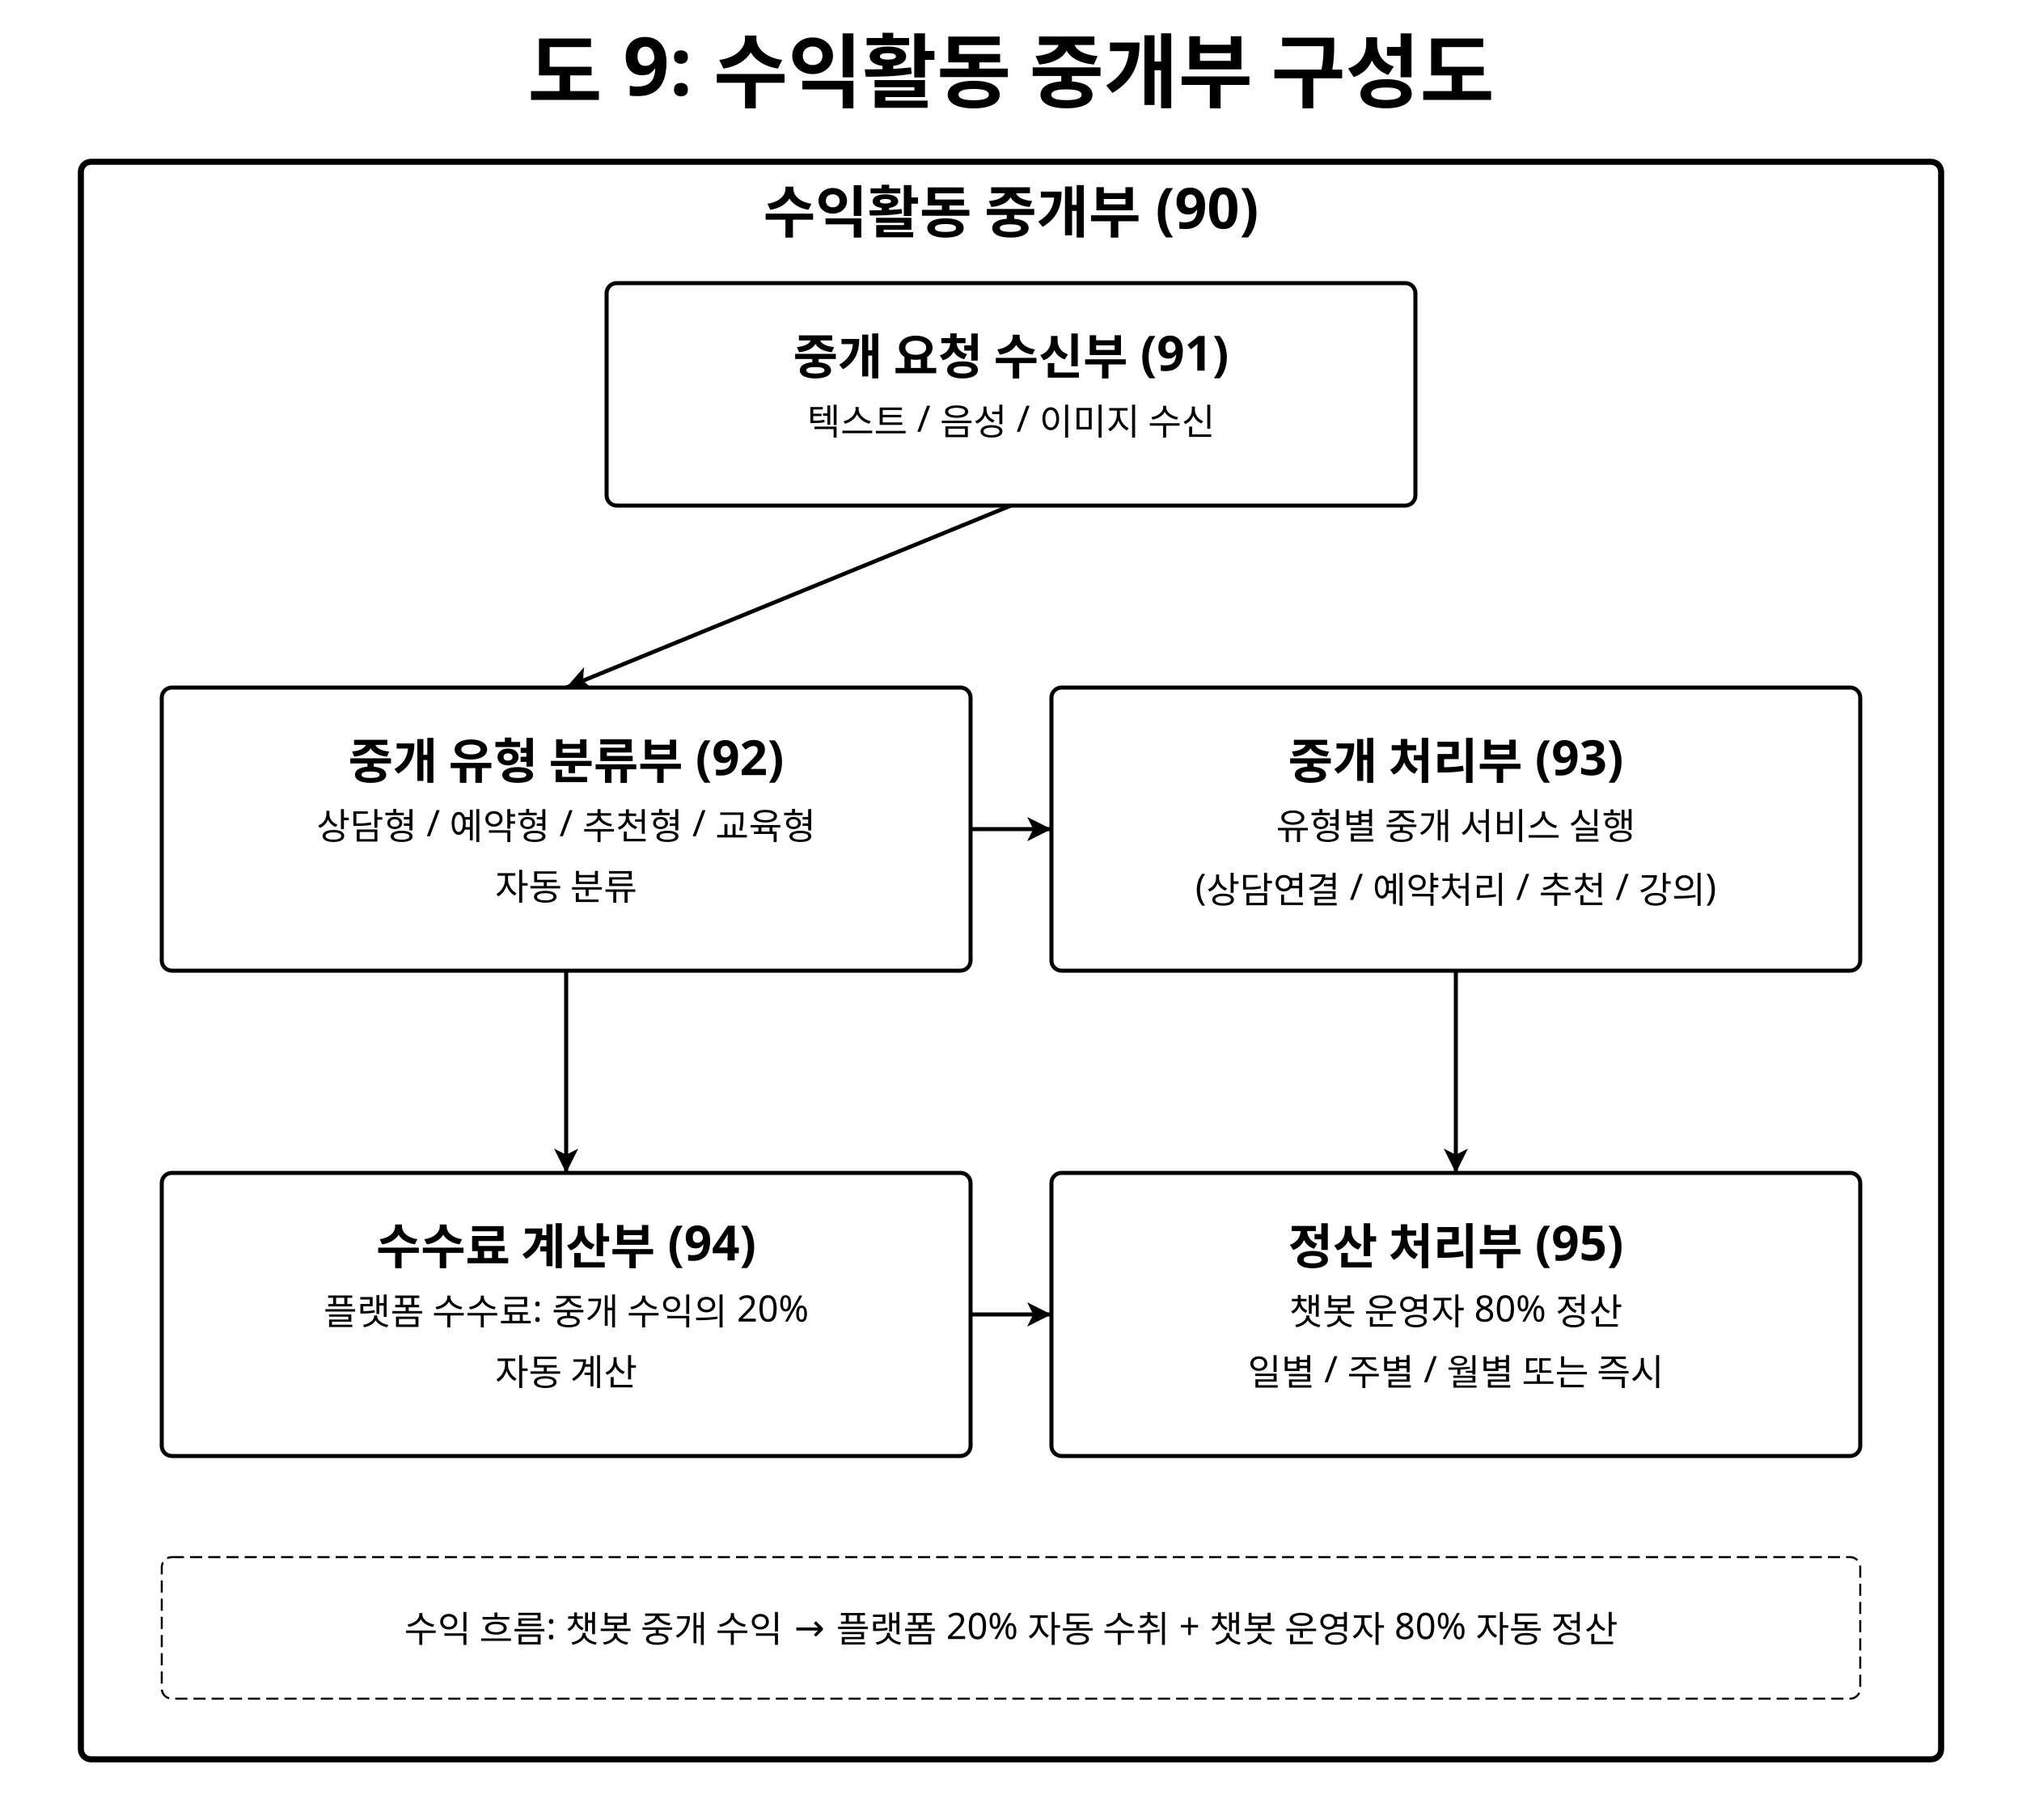
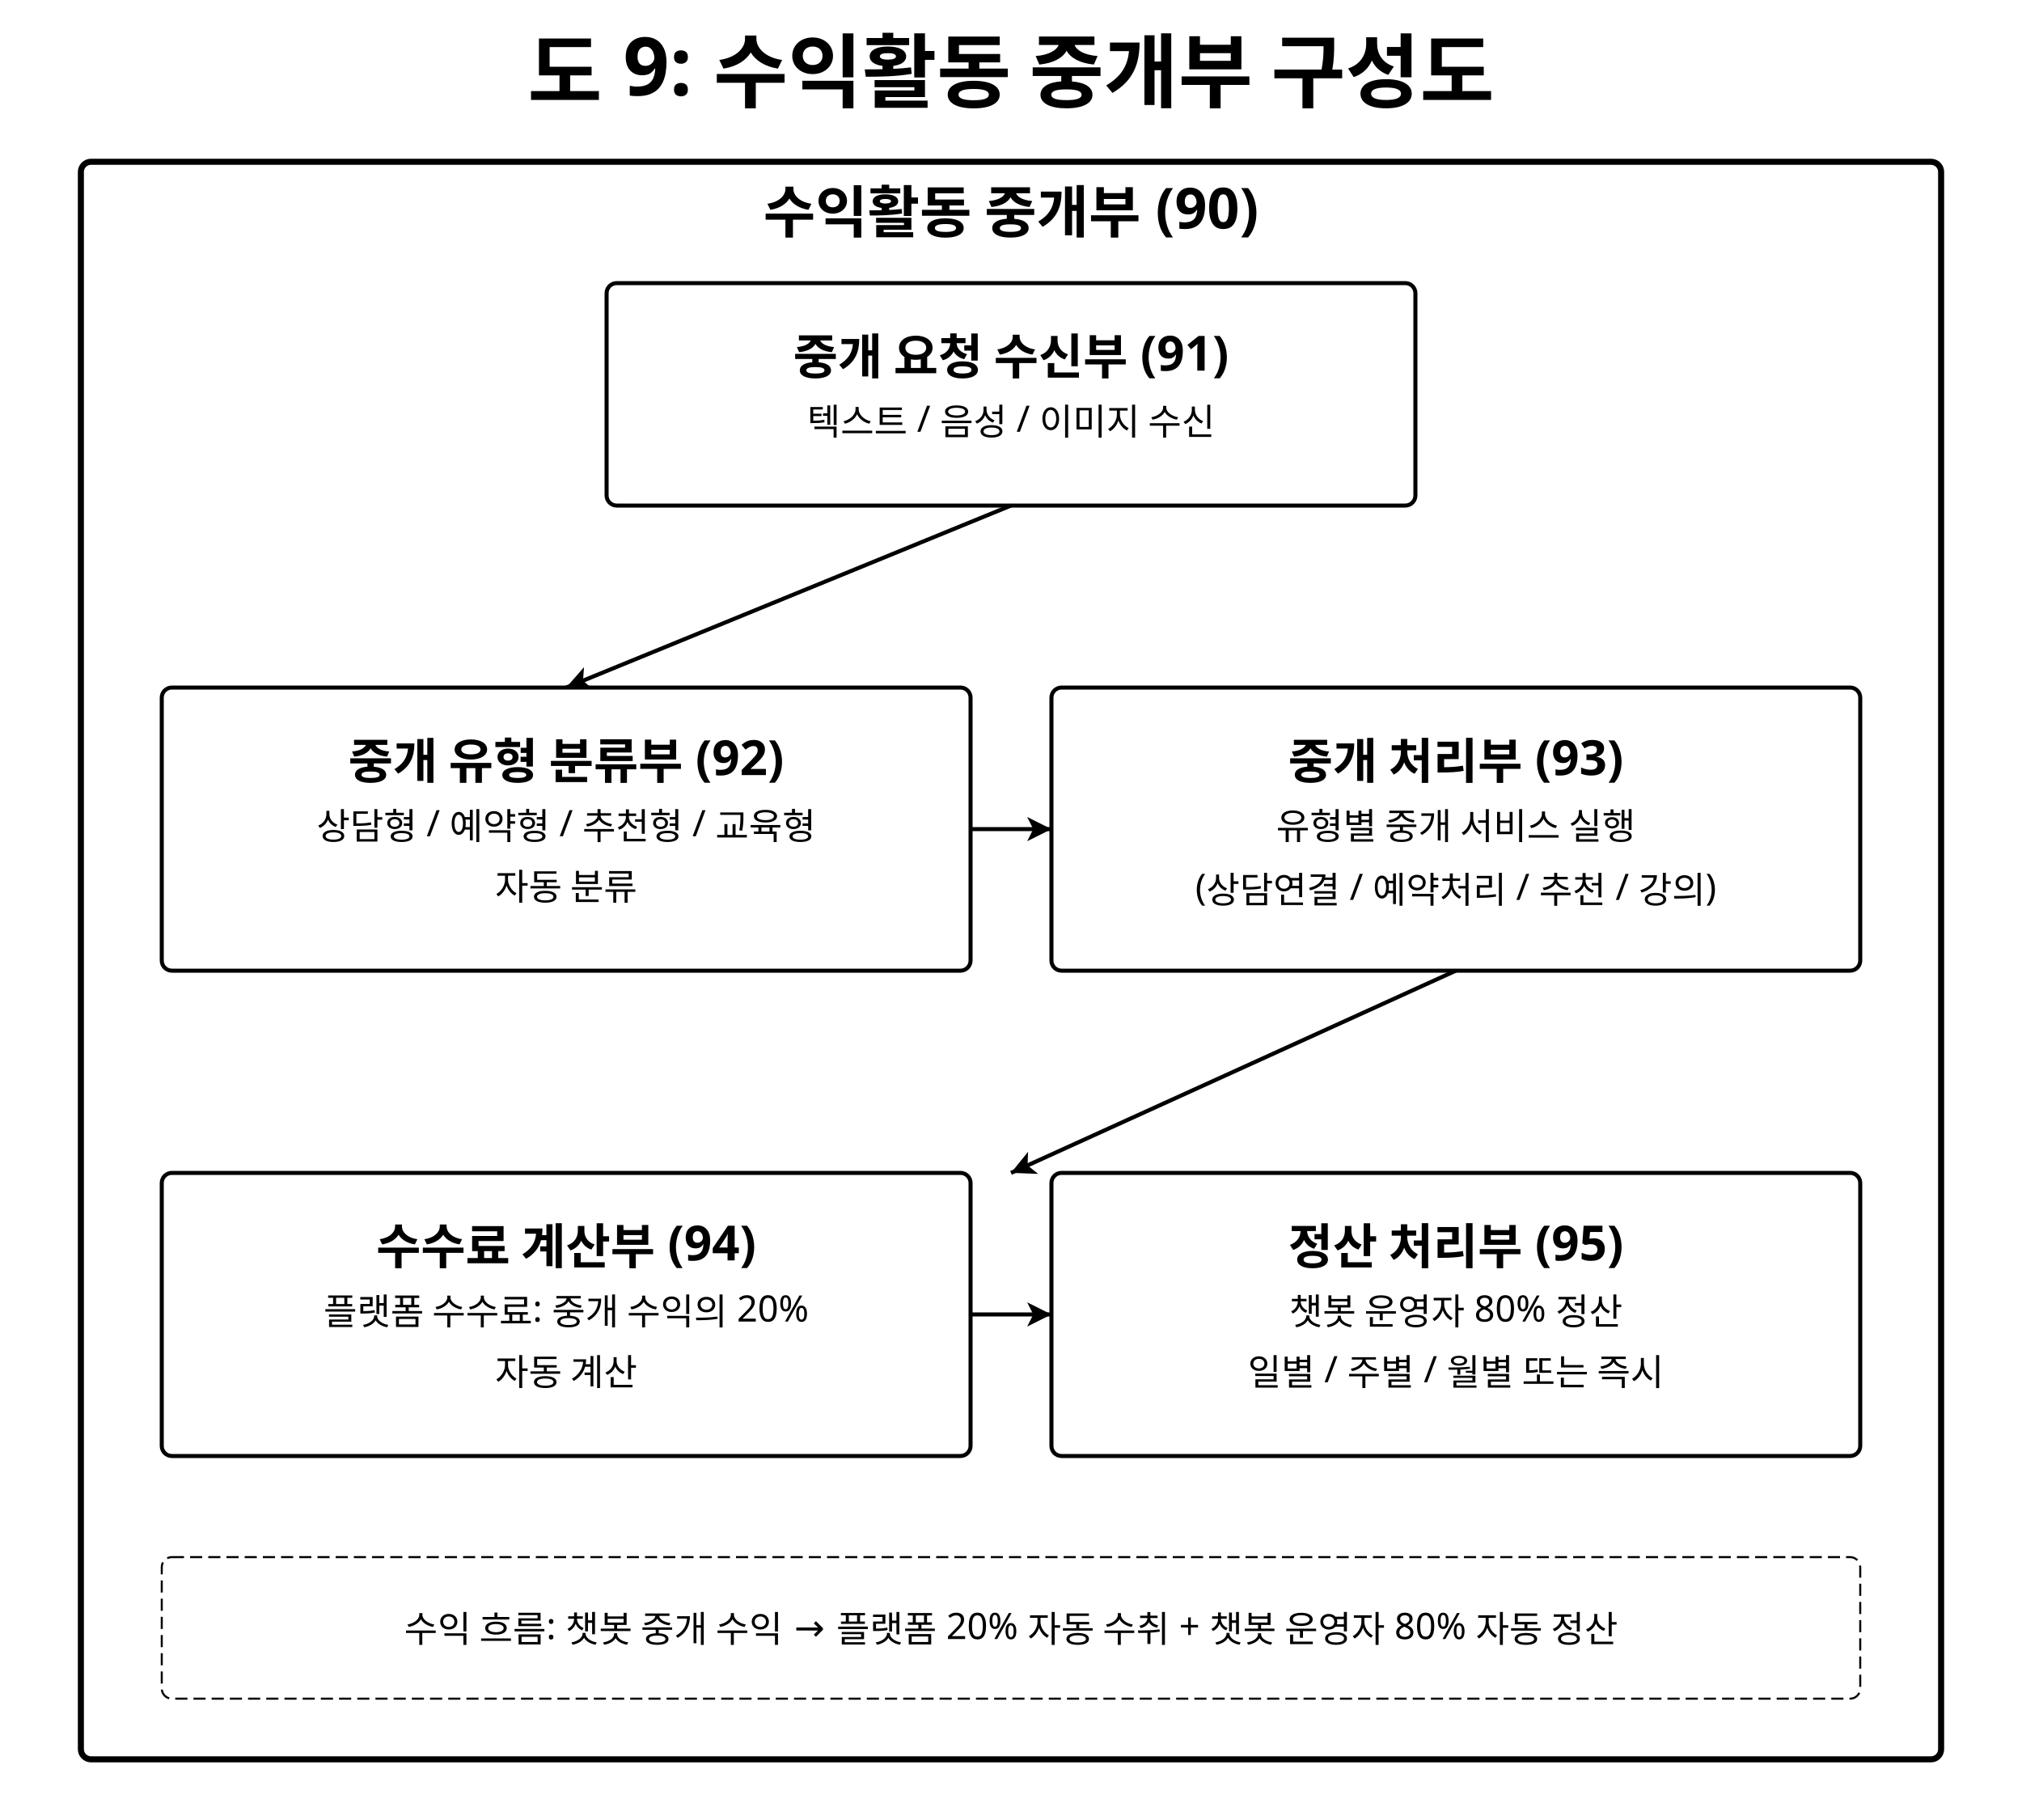
<svg xmlns="http://www.w3.org/2000/svg" width="1000" height="900" viewBox="0 0 1000 900">
  <rect width="100%" height="100%" fill="white" />
  <defs>
    <marker id="arrow" markerWidth="6" markerHeight="6" refX="6" refY="3" orient="auto">
      <path d="M0,0 L6,3 L0,6 L1.5,3 Z" fill="black" />
    </marker>
  </defs>
  <text x="500" y="50" text-anchor="middle" font-family="Malgun Gothic, AppleGothic, Dotum, sans-serif" font-size="40" font-weight="bold">도 9: 수익활동 중개부 구성도</text>
  <rect x="40" y="80" width="920" height="790" fill="none" stroke="black" stroke-width="3" rx="5" />
  <text x="500" y="115" text-anchor="middle" font-family="Malgun Gothic, AppleGothic, Dotum, sans-serif" font-size="28" font-weight="bold">수익활동 중개부 (90)</text>
  <rect x="300" y="140" width="400" height="110" fill="white" stroke="black" stroke-width="2" rx="5" />
  <text x="500" y="185" text-anchor="middle" font-family="Malgun Gothic, AppleGothic, Dotum, sans-serif" font-size="24" font-weight="bold">중개 요청 수신부 (91)</text>
  <text x="500" y="215" text-anchor="middle" font-family="Malgun Gothic, AppleGothic, Dotum, sans-serif" font-size="18">텍스트 / 음성 / 이미지 수신</text>
  <line x1="500" y1="250" x2="280" y2="340" stroke="black" stroke-width="2" marker-end="url(#arrow)" />
  <line x1="480" y1="410" x2="520" y2="410" stroke="black" stroke-width="2" marker-end="url(#arrow)" />
  <rect x="80" y="340" width="400" height="140" fill="white" stroke="black" stroke-width="2" rx="5" />
  <text x="280" y="385" text-anchor="middle" font-family="Malgun Gothic, AppleGothic, Dotum, sans-serif" font-size="24" font-weight="bold">중개 유형 분류부 (92)</text>
  <text x="280" y="415" text-anchor="middle" font-family="Malgun Gothic, AppleGothic, Dotum, sans-serif" font-size="18">상담형 / 예약형 / 추천형 / 교육형</text>
  <text x="280" y="445" text-anchor="middle" font-family="Malgun Gothic, AppleGothic, Dotum, sans-serif" font-size="18">자동 분류</text>
  <rect x="520" y="340" width="400" height="140" fill="white" stroke="black" stroke-width="2" rx="5" />
  <text x="720" y="385" text-anchor="middle" font-family="Malgun Gothic, AppleGothic, Dotum, sans-serif" font-size="24" font-weight="bold">중개 처리부 (93)</text>
  <text x="720" y="415" text-anchor="middle" font-family="Malgun Gothic, AppleGothic, Dotum, sans-serif" font-size="18">유형별 중개 서비스 실행</text>
  <text x="720" y="445" text-anchor="middle" font-family="Malgun Gothic, AppleGothic, Dotum, sans-serif" font-size="18">(상담연결 / 예약처리 / 추천 / 강의)</text>
-   <line x1="280" y1="480" x2="280" y2="580" stroke="black" stroke-width="2" marker-end="url(#arrow)" />
-   <line x1="720" y1="480" x2="720" y2="580" stroke="black" stroke-width="2" marker-end="url(#arrow)" />
+   <line x1="720" y1="480" x2="500" y2="580" stroke="black" stroke-width="2" marker-end="url(#arrow)" />
  <rect x="80" y="580" width="400" height="140" fill="white" stroke="black" stroke-width="2" rx="5" />
  <text x="280" y="625" text-anchor="middle" font-family="Malgun Gothic, AppleGothic, Dotum, sans-serif" font-size="24" font-weight="bold">수수료 계산부 (94)</text>
  <text x="280" y="655" text-anchor="middle" font-family="Malgun Gothic, AppleGothic, Dotum, sans-serif" font-size="18">플랫폼 수수료: 중개 수익의 20%</text>
  <text x="280" y="685" text-anchor="middle" font-family="Malgun Gothic, AppleGothic, Dotum, sans-serif" font-size="18">자동 계산</text>
  <rect x="520" y="580" width="400" height="140" fill="white" stroke="black" stroke-width="2" rx="5" />
  <text x="720" y="625" text-anchor="middle" font-family="Malgun Gothic, AppleGothic, Dotum, sans-serif" font-size="24" font-weight="bold">정산 처리부 (95)</text>
  <text x="720" y="655" text-anchor="middle" font-family="Malgun Gothic, AppleGothic, Dotum, sans-serif" font-size="18">챗봇 운영자 80% 정산</text>
  <text x="720" y="685" text-anchor="middle" font-family="Malgun Gothic, AppleGothic, Dotum, sans-serif" font-size="18">일별 / 주별 / 월별 또는 즉시</text>
  <line x1="480" y1="650" x2="520" y2="650" stroke="black" stroke-width="2" marker-end="url(#arrow)" />
  <rect x="80" y="770" width="840" height="70" fill="none" stroke="black" stroke-width="1" stroke-dasharray="6,3" rx="5" />
  <text x="500" y="812" text-anchor="middle" font-family="Malgun Gothic, AppleGothic, Dotum, sans-serif" font-size="18">수익 흐름: 챗봇 중개 수익 → 플랫폼 20% 자동 수취 + 챗봇 운영자 80% 자동 정산</text>
</svg>
